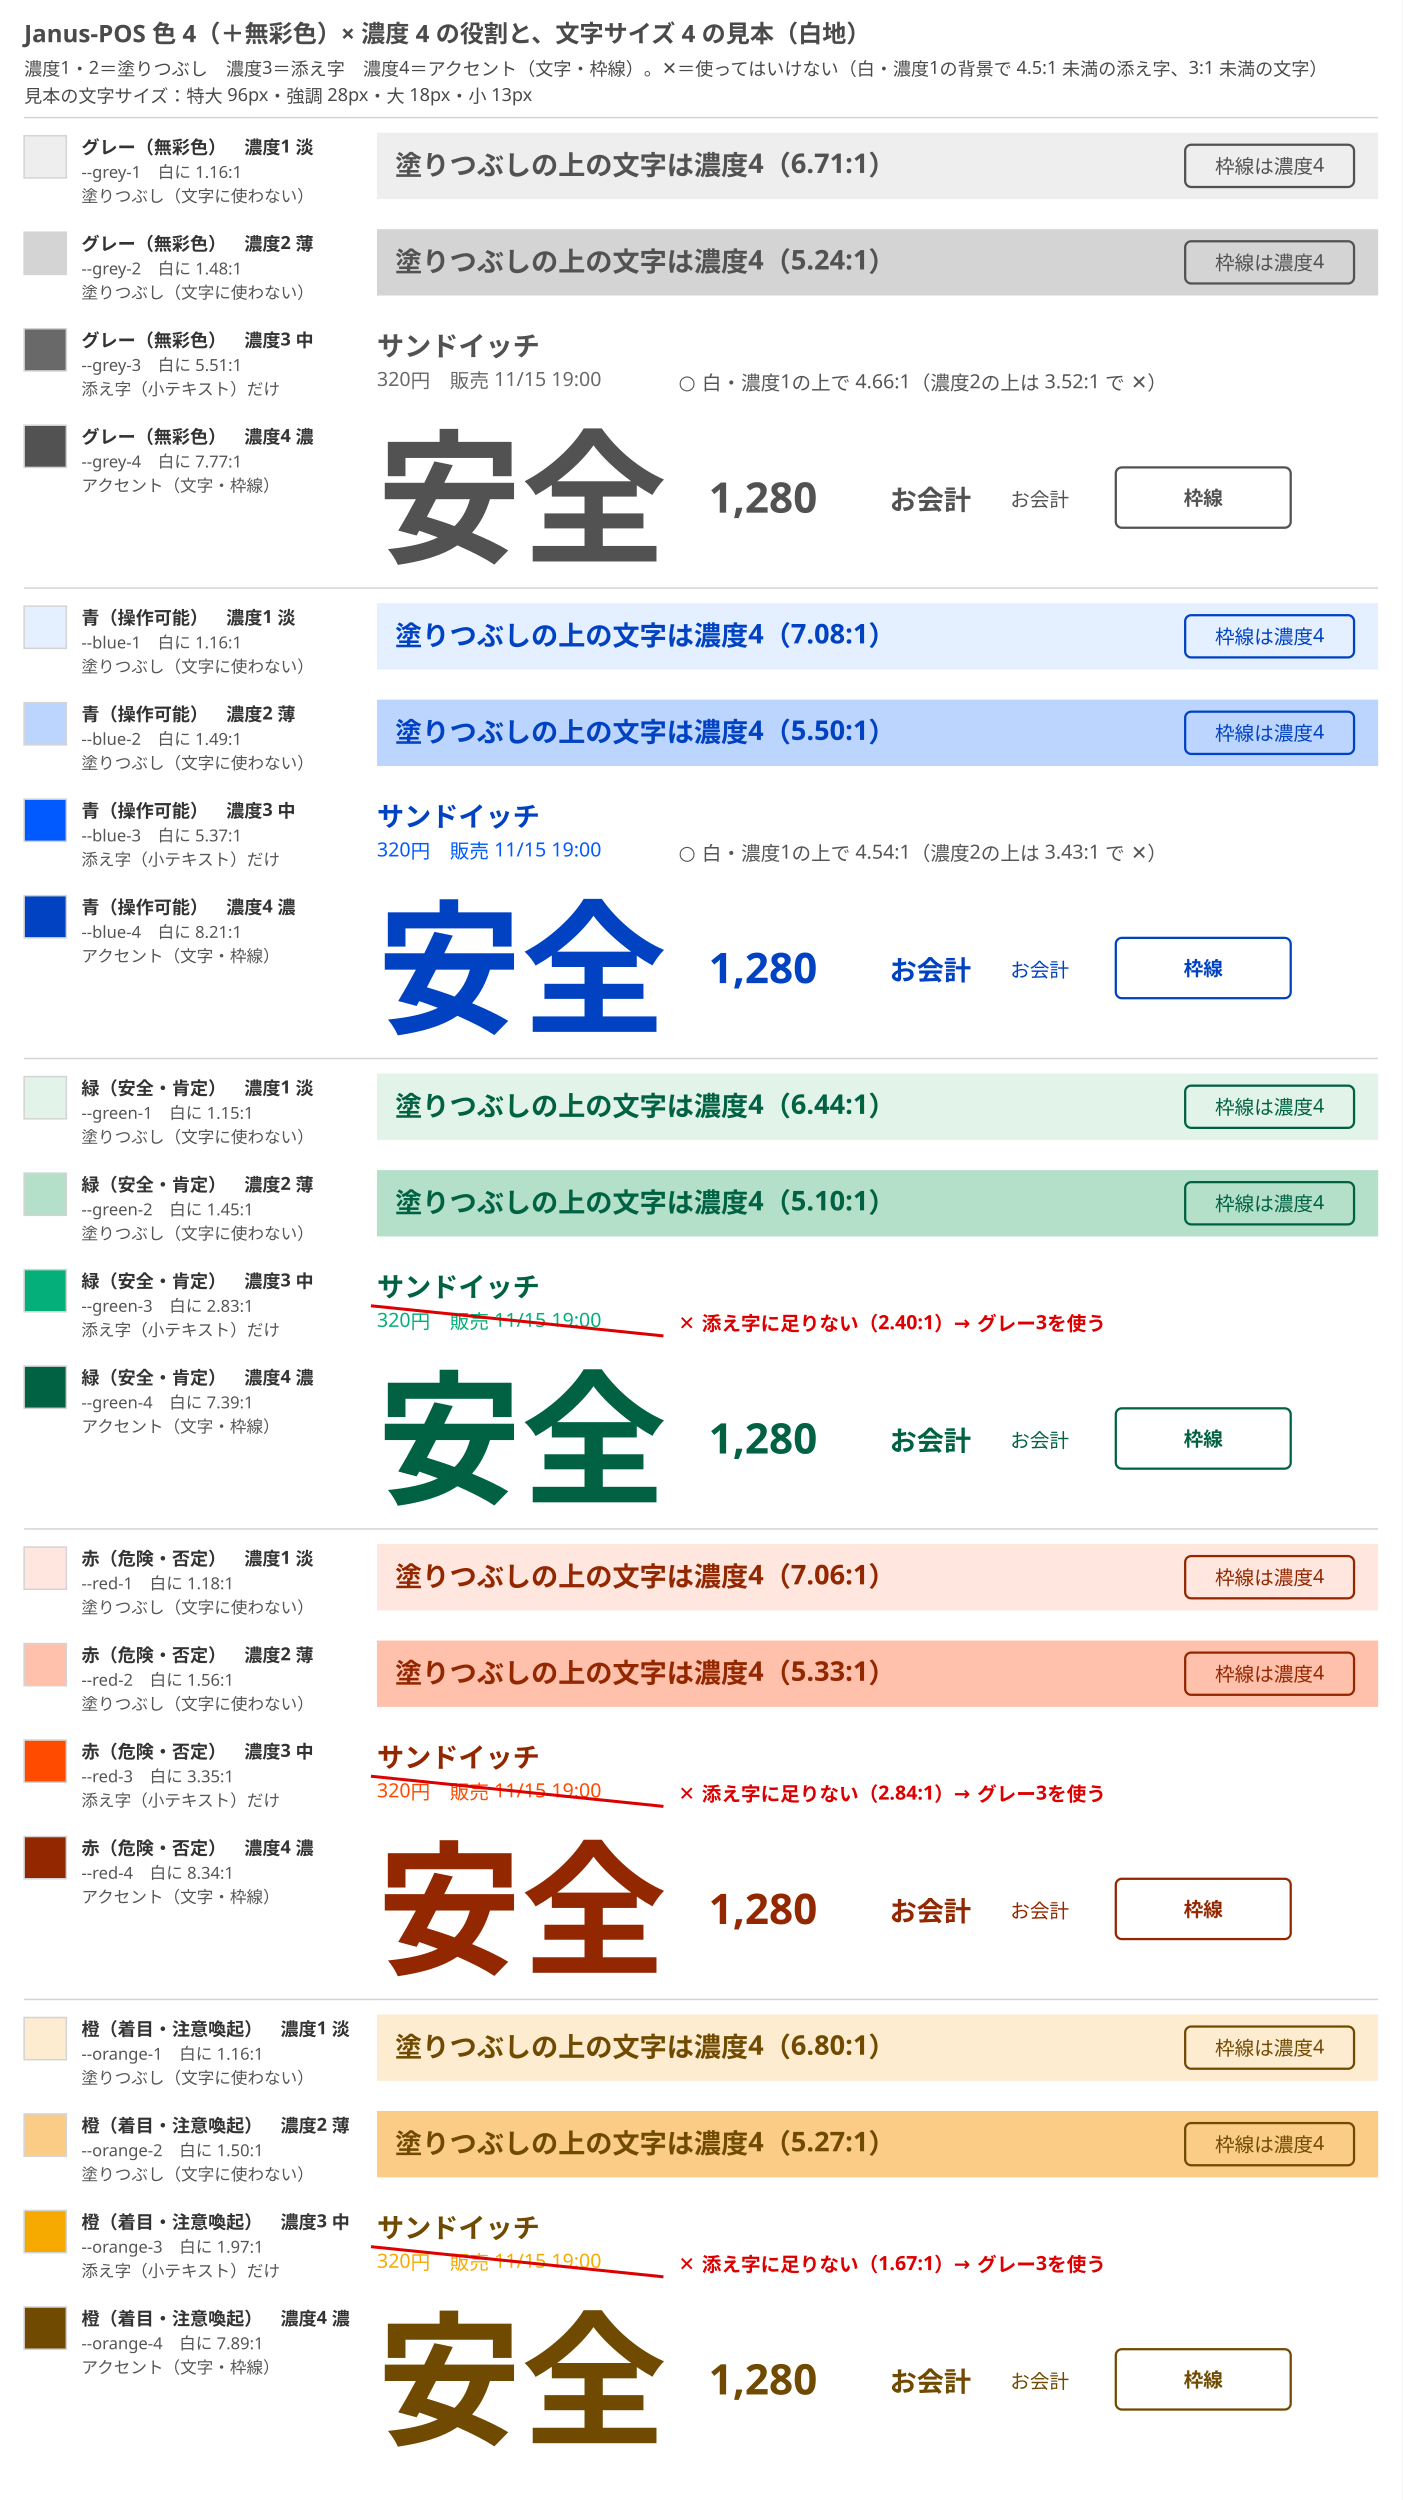
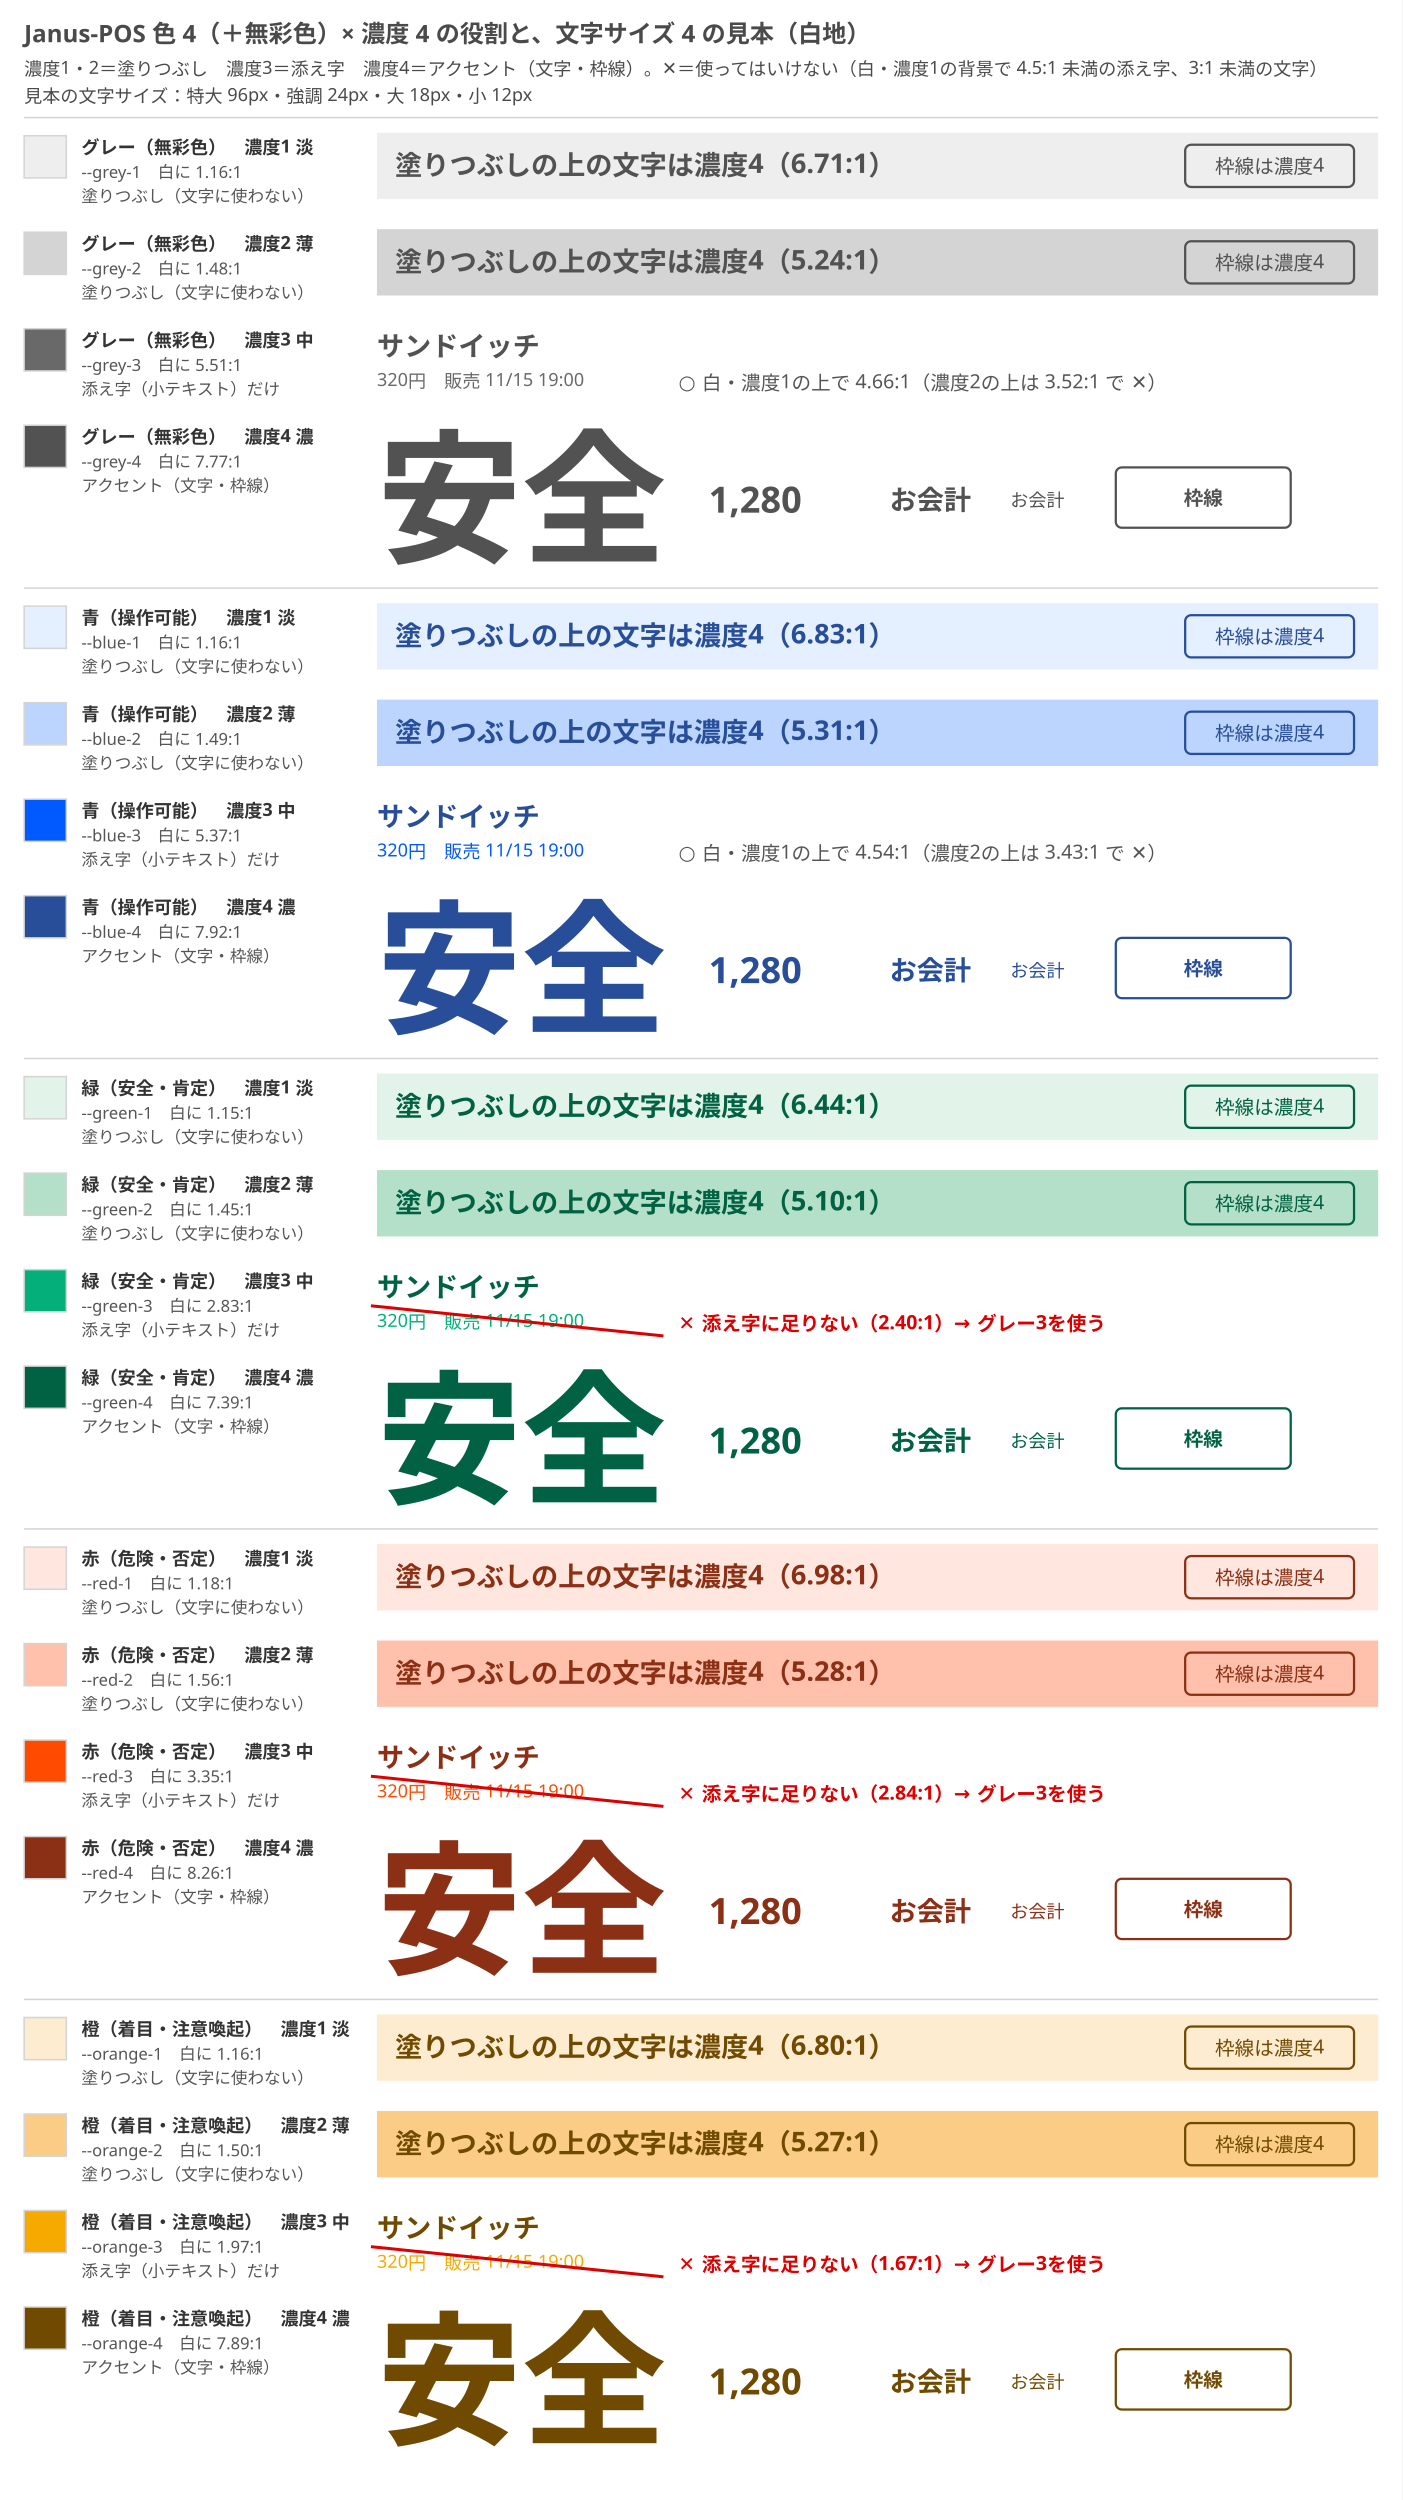
<svg xmlns="http://www.w3.org/2000/svg" width="930" height="1658" viewBox="0 0 930 1658" font-family="'Hiragino Sans','Noto Sans JP',sans-serif">
  <rect width="930" height="1658" fill="#ffffff" />
  <text x="16" y="28" font-size="16" font-weight="700" fill="#4a4a4a">Janus-POS 色 4（＋無彩色）× 濃度 4 の役割と、文字サイズ 4 の見本（白地）</text>
  <text x="16" y="50" font-size="12" fill="#4a4a4a">濃度1・2＝塗りつぶし　濃度3＝添え字　濃度4＝アクセント（文字・枠線）。✕＝使ってはいけない（白・濃度1の背景で 4.5:1 未満の添え字、3:1 未満の文字）</text>
-   <text x="16" y="68" font-size="12" fill="#4a4a4a">見本の文字サイズ：特大 96px・強調 28px・大 18px・小 13px</text>
+   <text x="16" y="68" font-size="12" fill="#4a4a4a">見本の文字サイズ：特大 96px・強調 24px・大 18px・小 12px</text>
  <line x1="16" y1="78" x2="914" y2="78" stroke="#d4d4d4" />
  <rect x="16" y="90" width="28" height="28" fill="#eeeeee" stroke="#d4d4d4" />
  <text x="54" y="102" font-size="12" font-weight="700" fill="#333">グレー（無彩色）　濃度1 淡</text>
  <text x="54" y="118" font-size="11" fill="#555">--grey-1　白に 1.16:1</text>
  <text x="54" y="134" font-size="11" fill="#555">塗りつぶし（文字に使わない）</text>
  <rect x="250" y="88" width="664" height="44" fill="#eeeeee" />
  <text x="262" y="116" font-size="18" font-weight="700" fill="#525252">塗りつぶしの上の文字は濃度4（6.71:1）</text>
  <rect x="786" y="96" width="112" height="28" rx="4" fill="none" stroke="#525252" stroke-width="1.5" />
  <text x="842" y="115" font-size="13" text-anchor="middle" fill="#525252">枠線は濃度4</text>
  <rect x="16" y="154" width="28" height="28" fill="#d4d4d4" stroke="#d4d4d4" />
  <text x="54" y="166" font-size="12" font-weight="700" fill="#333">グレー（無彩色）　濃度2 薄</text>
  <text x="54" y="182" font-size="11" fill="#555">--grey-2　白に 1.48:1</text>
  <text x="54" y="198" font-size="11" fill="#555">塗りつぶし（文字に使わない）</text>
  <rect x="250" y="152" width="664" height="44" fill="#d4d4d4" />
  <text x="262" y="180" font-size="18" font-weight="700" fill="#525252">塗りつぶしの上の文字は濃度4（5.24:1）</text>
  <rect x="786" y="160" width="112" height="28" rx="4" fill="none" stroke="#525252" stroke-width="1.5" />
  <text x="842" y="179" font-size="13" text-anchor="middle" fill="#525252">枠線は濃度4</text>
  <rect x="16" y="218" width="28" height="28" fill="#696969" stroke="#d4d4d4" />
  <text x="54" y="230" font-size="12" font-weight="700" fill="#333">グレー（無彩色）　濃度3 中</text>
  <text x="54" y="246" font-size="11" fill="#555">--grey-3　白に 5.51:1</text>
  <text x="54" y="262" font-size="11" fill="#555">添え字（小テキスト）だけ</text>
  <text x="250" y="236" font-size="18" font-weight="700" fill="#525252">サンドイッチ</text>
-   <text x="250" y="256" font-size="13" fill="#696969">320円　販売 11/15 19:00</text>
+   <text x="250" y="256" font-size="12" fill="#696969">320円　販売 11/15 19:00</text>
  <text x="450" y="258" font-size="13" fill="#555">○ 白・濃度1の上で 4.66:1（濃度2の上は 3.52:1 で ✕）</text>
  <rect x="16" y="282" width="28" height="28" fill="#525252" stroke="#d4d4d4" />
  <text x="54" y="294" font-size="12" font-weight="700" fill="#333">グレー（無彩色）　濃度4 濃</text>
  <text x="54" y="310" font-size="11" fill="#555">--grey-4　白に 7.77:1</text>
  <text x="54" y="326" font-size="11" fill="#555">アクセント（文字・枠線）</text>
  <text x="250" y="366" font-size="96" font-weight="800" fill="#525252">安全</text>
-   <text x="470" y="340" font-size="28" font-weight="700" fill="#525252">1,280</text>
+   <text x="470" y="340" font-size="24" font-weight="700" fill="#525252">1,280</text>
  <text x="590" y="338" font-size="18" font-weight="700" fill="#525252">お会計</text>
-   <text x="670" y="336" font-size="13" fill="#525252">お会計</text>
+   <text x="670" y="336" font-size="12" fill="#525252">お会計</text>
  <rect x="740" y="310" width="116" height="40" rx="4" fill="none" stroke="#525252" stroke-width="1.5" />
  <text x="798" y="335" font-size="13" font-weight="700" text-anchor="middle" fill="#525252">枠線</text>
  <line x1="16" y1="390" x2="914" y2="390" stroke="#d4d4d4" />
  <rect x="16" y="402" width="28" height="28" fill="#e4efff" stroke="#d4d4d4" />
  <text x="54" y="414" font-size="12" font-weight="700" fill="#333">青（操作可能）　濃度1 淡</text>
  <text x="54" y="430" font-size="11" fill="#555">--blue-1　白に 1.16:1</text>
  <text x="54" y="446" font-size="11" fill="#555">塗りつぶし（文字に使わない）</text>
  <rect x="250" y="400" width="664" height="44" fill="#e4efff" />
-   <text x="262" y="428" font-size="18" font-weight="700" fill="#0042c1">塗りつぶしの上の文字は濃度4（7.08:1）</text>
-   <rect x="786" y="408" width="112" height="28" rx="4" fill="none" stroke="#0042c1" stroke-width="1.5" />
-   <text x="842" y="427" font-size="13" text-anchor="middle" fill="#0042c1">枠線は濃度4</text>
+   <text x="262" y="428" font-size="18" font-weight="700" fill="#284e99">塗りつぶしの上の文字は濃度4（6.83:1）</text>
+   <rect x="786" y="408" width="112" height="28" rx="4" fill="none" stroke="#284e99" stroke-width="1.5" />
+   <text x="842" y="427" font-size="13" text-anchor="middle" fill="#284e99">枠線は濃度4</text>
  <rect x="16" y="466" width="28" height="28" fill="#bbd5ff" stroke="#d4d4d4" />
  <text x="54" y="478" font-size="12" font-weight="700" fill="#333">青（操作可能）　濃度2 薄</text>
  <text x="54" y="494" font-size="11" fill="#555">--blue-2　白に 1.49:1</text>
  <text x="54" y="510" font-size="11" fill="#555">塗りつぶし（文字に使わない）</text>
  <rect x="250" y="464" width="664" height="44" fill="#bbd5ff" />
-   <text x="262" y="492" font-size="18" font-weight="700" fill="#0042c1">塗りつぶしの上の文字は濃度4（5.50:1）</text>
-   <rect x="786" y="472" width="112" height="28" rx="4" fill="none" stroke="#0042c1" stroke-width="1.5" />
-   <text x="842" y="491" font-size="13" text-anchor="middle" fill="#0042c1">枠線は濃度4</text>
+   <text x="262" y="492" font-size="18" font-weight="700" fill="#284e99">塗りつぶしの上の文字は濃度4（5.31:1）</text>
+   <rect x="786" y="472" width="112" height="28" rx="4" fill="none" stroke="#284e99" stroke-width="1.5" />
+   <text x="842" y="491" font-size="13" text-anchor="middle" fill="#284e99">枠線は濃度4</text>
  <rect x="16" y="530" width="28" height="28" fill="#015aff" stroke="#d4d4d4" />
  <text x="54" y="542" font-size="12" font-weight="700" fill="#333">青（操作可能）　濃度3 中</text>
  <text x="54" y="558" font-size="11" fill="#555">--blue-3　白に 5.37:1</text>
  <text x="54" y="574" font-size="11" fill="#555">添え字（小テキスト）だけ</text>
-   <text x="250" y="548" font-size="18" font-weight="700" fill="#0042c1">サンドイッチ</text>
-   <text x="250" y="568" font-size="13" fill="#015aff">320円　販売 11/15 19:00</text>
+   <text x="250" y="548" font-size="18" font-weight="700" fill="#284e99">サンドイッチ</text>
+   <text x="250" y="568" font-size="12" fill="#015aff">320円　販売 11/15 19:00</text>
  <text x="450" y="570" font-size="13" fill="#555">○ 白・濃度1の上で 4.54:1（濃度2の上は 3.43:1 で ✕）</text>
-   <rect x="16" y="594" width="28" height="28" fill="#0042c1" stroke="#d4d4d4" />
+   <rect x="16" y="594" width="28" height="28" fill="#284e99" stroke="#d4d4d4" />
  <text x="54" y="606" font-size="12" font-weight="700" fill="#333">青（操作可能）　濃度4 濃</text>
-   <text x="54" y="622" font-size="11" fill="#555">--blue-4　白に 8.21:1</text>
+   <text x="54" y="622" font-size="11" fill="#555">--blue-4　白に 7.92:1</text>
  <text x="54" y="638" font-size="11" fill="#555">アクセント（文字・枠線）</text>
-   <text x="250" y="678" font-size="96" font-weight="800" fill="#0042c1">安全</text>
-   <text x="470" y="652" font-size="28" font-weight="700" fill="#0042c1">1,280</text>
-   <text x="590" y="650" font-size="18" font-weight="700" fill="#0042c1">お会計</text>
-   <text x="670" y="648" font-size="13" fill="#0042c1">お会計</text>
-   <rect x="740" y="622" width="116" height="40" rx="4" fill="none" stroke="#0042c1" stroke-width="1.5" />
-   <text x="798" y="647" font-size="13" font-weight="700" text-anchor="middle" fill="#0042c1">枠線</text>
+   <text x="250" y="678" font-size="96" font-weight="800" fill="#284e99">安全</text>
+   <text x="470" y="652" font-size="24" font-weight="700" fill="#284e99">1,280</text>
+   <text x="590" y="650" font-size="18" font-weight="700" fill="#284e99">お会計</text>
+   <text x="670" y="648" font-size="12" fill="#284e99">お会計</text>
+   <rect x="740" y="622" width="116" height="40" rx="4" fill="none" stroke="#284e99" stroke-width="1.5" />
+   <text x="798" y="647" font-size="13" font-weight="700" text-anchor="middle" fill="#284e99">枠線</text>
  <line x1="16" y1="702" x2="914" y2="702" stroke="#d4d4d4" />
  <rect x="16" y="714" width="28" height="28" fill="#e2f3ea" stroke="#d4d4d4" />
  <text x="54" y="726" font-size="12" font-weight="700" fill="#333">緑（安全・肯定）　濃度1 淡</text>
  <text x="54" y="742" font-size="11" fill="#555">--green-1　白に 1.15:1</text>
  <text x="54" y="758" font-size="11" fill="#555">塗りつぶし（文字に使わない）</text>
  <rect x="250" y="712" width="664" height="44" fill="#e2f3ea" />
  <text x="262" y="740" font-size="18" font-weight="700" fill="#016243">塗りつぶしの上の文字は濃度4（6.44:1）</text>
  <rect x="786" y="720" width="112" height="28" rx="4" fill="none" stroke="#016243" stroke-width="1.5" />
  <text x="842" y="739" font-size="13" text-anchor="middle" fill="#016243">枠線は濃度4</text>
  <rect x="16" y="778" width="28" height="28" fill="#b4e0ca" stroke="#d4d4d4" />
  <text x="54" y="790" font-size="12" font-weight="700" fill="#333">緑（安全・肯定）　濃度2 薄</text>
  <text x="54" y="806" font-size="11" fill="#555">--green-2　白に 1.45:1</text>
  <text x="54" y="822" font-size="11" fill="#555">塗りつぶし（文字に使わない）</text>
  <rect x="250" y="776" width="664" height="44" fill="#b4e0ca" />
  <text x="262" y="804" font-size="18" font-weight="700" fill="#016243">塗りつぶしの上の文字は濃度4（5.10:1）</text>
  <rect x="786" y="784" width="112" height="28" rx="4" fill="none" stroke="#016243" stroke-width="1.5" />
  <text x="842" y="803" font-size="13" text-anchor="middle" fill="#016243">枠線は濃度4</text>
  <rect x="16" y="842" width="28" height="28" fill="#04af7a" stroke="#d4d4d4" />
  <text x="54" y="854" font-size="12" font-weight="700" fill="#333">緑（安全・肯定）　濃度3 中</text>
  <text x="54" y="870" font-size="11" fill="#555">--green-3　白に 2.83:1</text>
  <text x="54" y="886" font-size="11" fill="#555">添え字（小テキスト）だけ</text>
  <text x="250" y="860" font-size="18" font-weight="700" fill="#016243">サンドイッチ</text>
-   <text x="250" y="880" font-size="13" fill="#04af7a">320円　販売 11/15 19:00</text>
+   <text x="250" y="880" font-size="12" fill="#04af7a">320円　販売 11/15 19:00</text>
  <line x1="246" y1="866" x2="440" y2="886" stroke="#d00" stroke-width="2" />
  <text x="450" y="882" font-size="13" font-weight="700" fill="#d00">✕ 添え字に足りない（2.40:1）→ グレー3を使う</text>
  <rect x="16" y="906" width="28" height="28" fill="#016243" stroke="#d4d4d4" />
  <text x="54" y="918" font-size="12" font-weight="700" fill="#333">緑（安全・肯定）　濃度4 濃</text>
  <text x="54" y="934" font-size="11" fill="#555">--green-4　白に 7.39:1</text>
  <text x="54" y="950" font-size="11" fill="#555">アクセント（文字・枠線）</text>
  <text x="250" y="990" font-size="96" font-weight="800" fill="#016243">安全</text>
-   <text x="470" y="964" font-size="28" font-weight="700" fill="#016243">1,280</text>
+   <text x="470" y="964" font-size="24" font-weight="700" fill="#016243">1,280</text>
  <text x="590" y="962" font-size="18" font-weight="700" fill="#016243">お会計</text>
-   <text x="670" y="960" font-size="13" fill="#016243">お会計</text>
+   <text x="670" y="960" font-size="12" fill="#016243">お会計</text>
  <rect x="740" y="934" width="116" height="40" rx="4" fill="none" stroke="#016243" stroke-width="1.5" />
  <text x="798" y="959" font-size="13" font-weight="700" text-anchor="middle" fill="#016243">枠線</text>
  <line x1="16" y1="1014" x2="914" y2="1014" stroke="#d4d4d4" />
  <rect x="16" y="1026" width="28" height="28" fill="#ffe7df" stroke="#d4d4d4" />
  <text x="54" y="1038" font-size="12" font-weight="700" fill="#333">赤（危険・否定）　濃度1 淡</text>
  <text x="54" y="1054" font-size="11" fill="#555">--red-1　白に 1.18:1</text>
  <text x="54" y="1070" font-size="11" fill="#555">塗りつぶし（文字に使わない）</text>
  <rect x="250" y="1024" width="664" height="44" fill="#ffe7df" />
-   <text x="262" y="1052" font-size="18" font-weight="700" fill="#922700">塗りつぶしの上の文字は濃度4（7.06:1）</text>
-   <rect x="786" y="1032" width="112" height="28" rx="4" fill="none" stroke="#922700" stroke-width="1.5" />
-   <text x="842" y="1051" font-size="13" text-anchor="middle" fill="#922700">枠線は濃度4</text>
+   <text x="262" y="1052" font-size="18" font-weight="700" fill="#8b3015">塗りつぶしの上の文字は濃度4（6.98:1）</text>
+   <rect x="786" y="1032" width="112" height="28" rx="4" fill="none" stroke="#8b3015" stroke-width="1.5" />
+   <text x="842" y="1051" font-size="13" text-anchor="middle" fill="#8b3015">枠線は濃度4</text>
  <rect x="16" y="1090" width="28" height="28" fill="#ffc0ac" stroke="#d4d4d4" />
  <text x="54" y="1102" font-size="12" font-weight="700" fill="#333">赤（危険・否定）　濃度2 薄</text>
  <text x="54" y="1118" font-size="11" fill="#555">--red-2　白に 1.56:1</text>
  <text x="54" y="1134" font-size="11" fill="#555">塗りつぶし（文字に使わない）</text>
  <rect x="250" y="1088" width="664" height="44" fill="#ffc0ac" />
-   <text x="262" y="1116" font-size="18" font-weight="700" fill="#922700">塗りつぶしの上の文字は濃度4（5.33:1）</text>
-   <rect x="786" y="1096" width="112" height="28" rx="4" fill="none" stroke="#922700" stroke-width="1.5" />
-   <text x="842" y="1115" font-size="13" text-anchor="middle" fill="#922700">枠線は濃度4</text>
+   <text x="262" y="1116" font-size="18" font-weight="700" fill="#8b3015">塗りつぶしの上の文字は濃度4（5.28:1）</text>
+   <rect x="786" y="1096" width="112" height="28" rx="4" fill="none" stroke="#8b3015" stroke-width="1.5" />
+   <text x="842" y="1115" font-size="13" text-anchor="middle" fill="#8b3015">枠線は濃度4</text>
  <rect x="16" y="1154" width="28" height="28" fill="#ff4b00" stroke="#d4d4d4" />
  <text x="54" y="1166" font-size="12" font-weight="700" fill="#333">赤（危険・否定）　濃度3 中</text>
  <text x="54" y="1182" font-size="11" fill="#555">--red-3　白に 3.35:1</text>
  <text x="54" y="1198" font-size="11" fill="#555">添え字（小テキスト）だけ</text>
-   <text x="250" y="1172" font-size="18" font-weight="700" fill="#922700">サンドイッチ</text>
-   <text x="250" y="1192" font-size="13" fill="#ff4b00">320円　販売 11/15 19:00</text>
+   <text x="250" y="1172" font-size="18" font-weight="700" fill="#8b3015">サンドイッチ</text>
+   <text x="250" y="1192" font-size="12" fill="#ff4b00">320円　販売 11/15 19:00</text>
  <line x1="246" y1="1178" x2="440" y2="1198" stroke="#d00" stroke-width="2" />
  <text x="450" y="1194" font-size="13" font-weight="700" fill="#d00">✕ 添え字に足りない（2.84:1）→ グレー3を使う</text>
-   <rect x="16" y="1218" width="28" height="28" fill="#922700" stroke="#d4d4d4" />
+   <rect x="16" y="1218" width="28" height="28" fill="#8b3015" stroke="#d4d4d4" />
  <text x="54" y="1230" font-size="12" font-weight="700" fill="#333">赤（危険・否定）　濃度4 濃</text>
-   <text x="54" y="1246" font-size="11" fill="#555">--red-4　白に 8.34:1</text>
+   <text x="54" y="1246" font-size="11" fill="#555">--red-4　白に 8.26:1</text>
  <text x="54" y="1262" font-size="11" fill="#555">アクセント（文字・枠線）</text>
-   <text x="250" y="1302" font-size="96" font-weight="800" fill="#922700">安全</text>
-   <text x="470" y="1276" font-size="28" font-weight="700" fill="#922700">1,280</text>
-   <text x="590" y="1274" font-size="18" font-weight="700" fill="#922700">お会計</text>
-   <text x="670" y="1272" font-size="13" fill="#922700">お会計</text>
-   <rect x="740" y="1246" width="116" height="40" rx="4" fill="none" stroke="#922700" stroke-width="1.5" />
-   <text x="798" y="1271" font-size="13" font-weight="700" text-anchor="middle" fill="#922700">枠線</text>
+   <text x="250" y="1302" font-size="96" font-weight="800" fill="#8b3015">安全</text>
+   <text x="470" y="1276" font-size="24" font-weight="700" fill="#8b3015">1,280</text>
+   <text x="590" y="1274" font-size="18" font-weight="700" fill="#8b3015">お会計</text>
+   <text x="670" y="1272" font-size="12" fill="#8b3015">お会計</text>
+   <rect x="740" y="1246" width="116" height="40" rx="4" fill="none" stroke="#8b3015" stroke-width="1.5" />
+   <text x="798" y="1271" font-size="13" font-weight="700" text-anchor="middle" fill="#8b3015">枠線</text>
  <line x1="16" y1="1326" x2="914" y2="1326" stroke="#d4d4d4" />
  <rect x="16" y="1338" width="28" height="28" fill="#feecd1" stroke="#d4d4d4" />
  <text x="54" y="1350" font-size="12" font-weight="700" fill="#333">橙（着目・注意喚起）　濃度1 淡</text>
  <text x="54" y="1366" font-size="11" fill="#555">--orange-1　白に 1.16:1</text>
  <text x="54" y="1382" font-size="11" fill="#555">塗りつぶし（文字に使わない）</text>
  <rect x="250" y="1336" width="664" height="44" fill="#feecd1" />
  <text x="262" y="1364" font-size="18" font-weight="700" fill="#6f4a00">塗りつぶしの上の文字は濃度4（6.80:1）</text>
  <rect x="786" y="1344" width="112" height="28" rx="4" fill="none" stroke="#6f4a00" stroke-width="1.5" />
  <text x="842" y="1363" font-size="13" text-anchor="middle" fill="#6f4a00">枠線は濃度4</text>
  <rect x="16" y="1402" width="28" height="28" fill="#fbcc85" stroke="#d4d4d4" />
  <text x="54" y="1414" font-size="12" font-weight="700" fill="#333">橙（着目・注意喚起）　濃度2 薄</text>
  <text x="54" y="1430" font-size="11" fill="#555">--orange-2　白に 1.50:1</text>
  <text x="54" y="1446" font-size="11" fill="#555">塗りつぶし（文字に使わない）</text>
  <rect x="250" y="1400" width="664" height="44" fill="#fbcc85" />
  <text x="262" y="1428" font-size="18" font-weight="700" fill="#6f4a00">塗りつぶしの上の文字は濃度4（5.27:1）</text>
  <rect x="786" y="1408" width="112" height="28" rx="4" fill="none" stroke="#6f4a00" stroke-width="1.5" />
  <text x="842" y="1427" font-size="13" text-anchor="middle" fill="#6f4a00">枠線は濃度4</text>
  <rect x="16" y="1466" width="28" height="28" fill="#f6aa00" stroke="#d4d4d4" />
  <text x="54" y="1478" font-size="12" font-weight="700" fill="#333">橙（着目・注意喚起）　濃度3 中</text>
  <text x="54" y="1494" font-size="11" fill="#555">--orange-3　白に 1.97:1</text>
  <text x="54" y="1510" font-size="11" fill="#555">添え字（小テキスト）だけ</text>
  <text x="250" y="1484" font-size="18" font-weight="700" fill="#6f4a00">サンドイッチ</text>
-   <text x="250" y="1504" font-size="13" fill="#f6aa00">320円　販売 11/15 19:00</text>
+   <text x="250" y="1504" font-size="12" fill="#f6aa00">320円　販売 11/15 19:00</text>
  <line x1="246" y1="1490" x2="440" y2="1510" stroke="#d00" stroke-width="2" />
  <text x="450" y="1506" font-size="13" font-weight="700" fill="#d00">✕ 添え字に足りない（1.67:1）→ グレー3を使う</text>
  <rect x="16" y="1530" width="28" height="28" fill="#6f4a00" stroke="#d4d4d4" />
  <text x="54" y="1542" font-size="12" font-weight="700" fill="#333">橙（着目・注意喚起）　濃度4 濃</text>
  <text x="54" y="1558" font-size="11" fill="#555">--orange-4　白に 7.89:1</text>
  <text x="54" y="1574" font-size="11" fill="#555">アクセント（文字・枠線）</text>
  <text x="250" y="1614" font-size="96" font-weight="800" fill="#6f4a00">安全</text>
-   <text x="470" y="1588" font-size="28" font-weight="700" fill="#6f4a00">1,280</text>
+   <text x="470" y="1588" font-size="24" font-weight="700" fill="#6f4a00">1,280</text>
  <text x="590" y="1586" font-size="18" font-weight="700" fill="#6f4a00">お会計</text>
-   <text x="670" y="1584" font-size="13" fill="#6f4a00">お会計</text>
+   <text x="670" y="1584" font-size="12" fill="#6f4a00">お会計</text>
  <rect x="740" y="1558" width="116" height="40" rx="4" fill="none" stroke="#6f4a00" stroke-width="1.5" />
  <text x="798" y="1583" font-size="13" font-weight="700" text-anchor="middle" fill="#6f4a00">枠線</text>
</svg>
